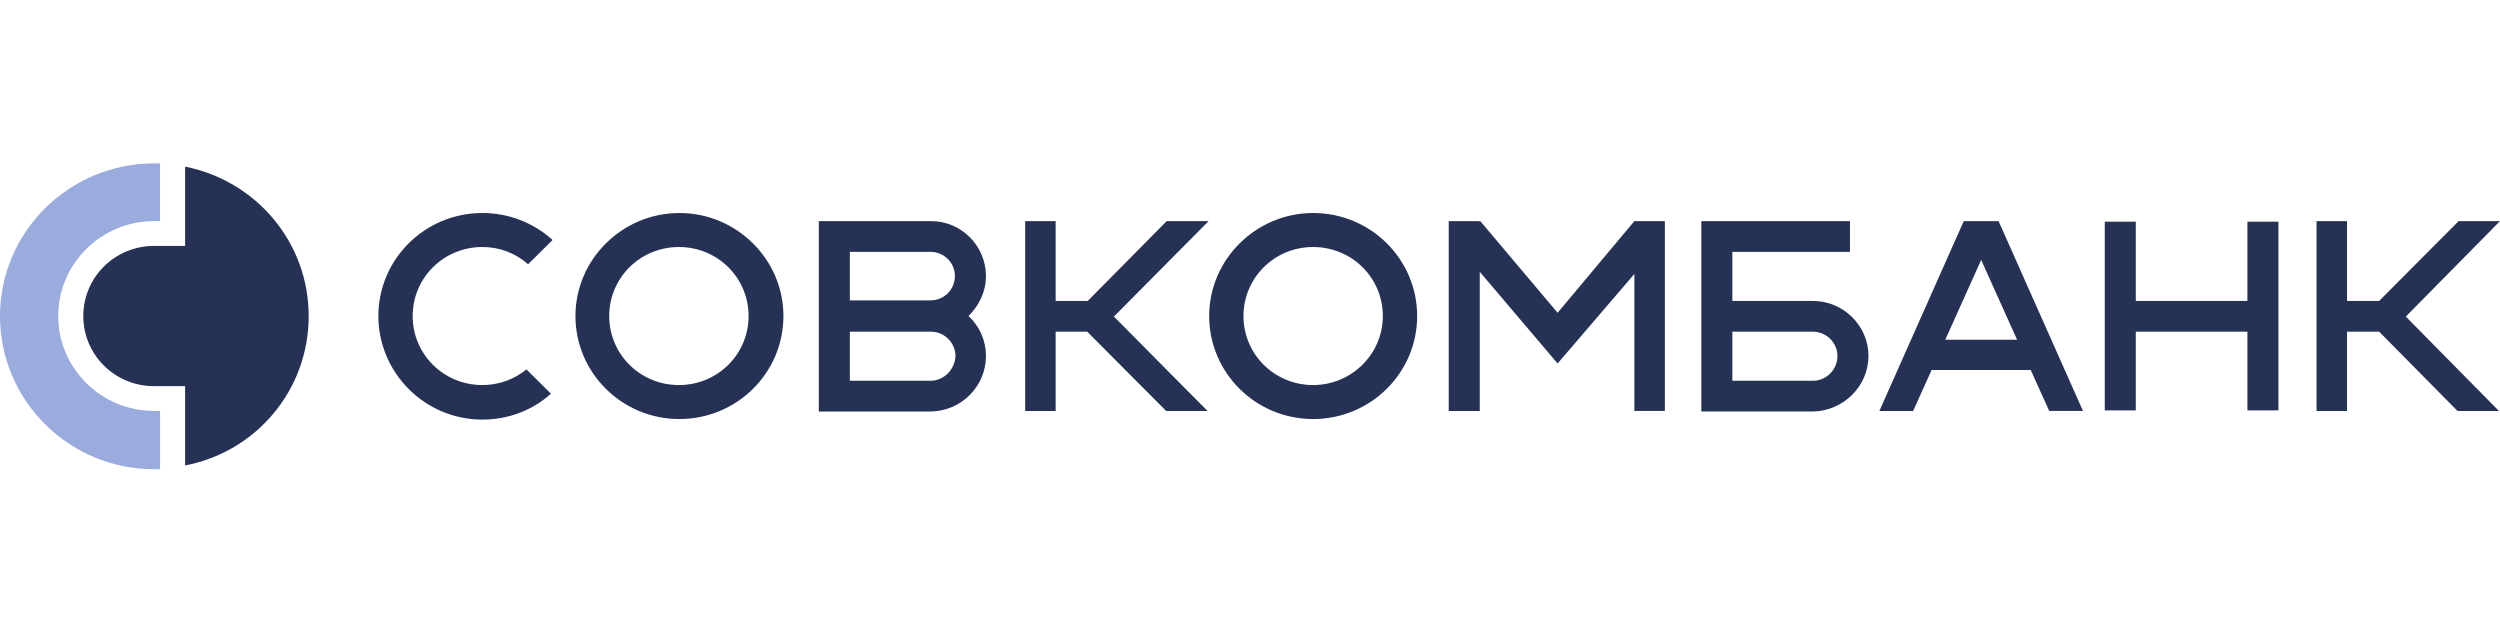
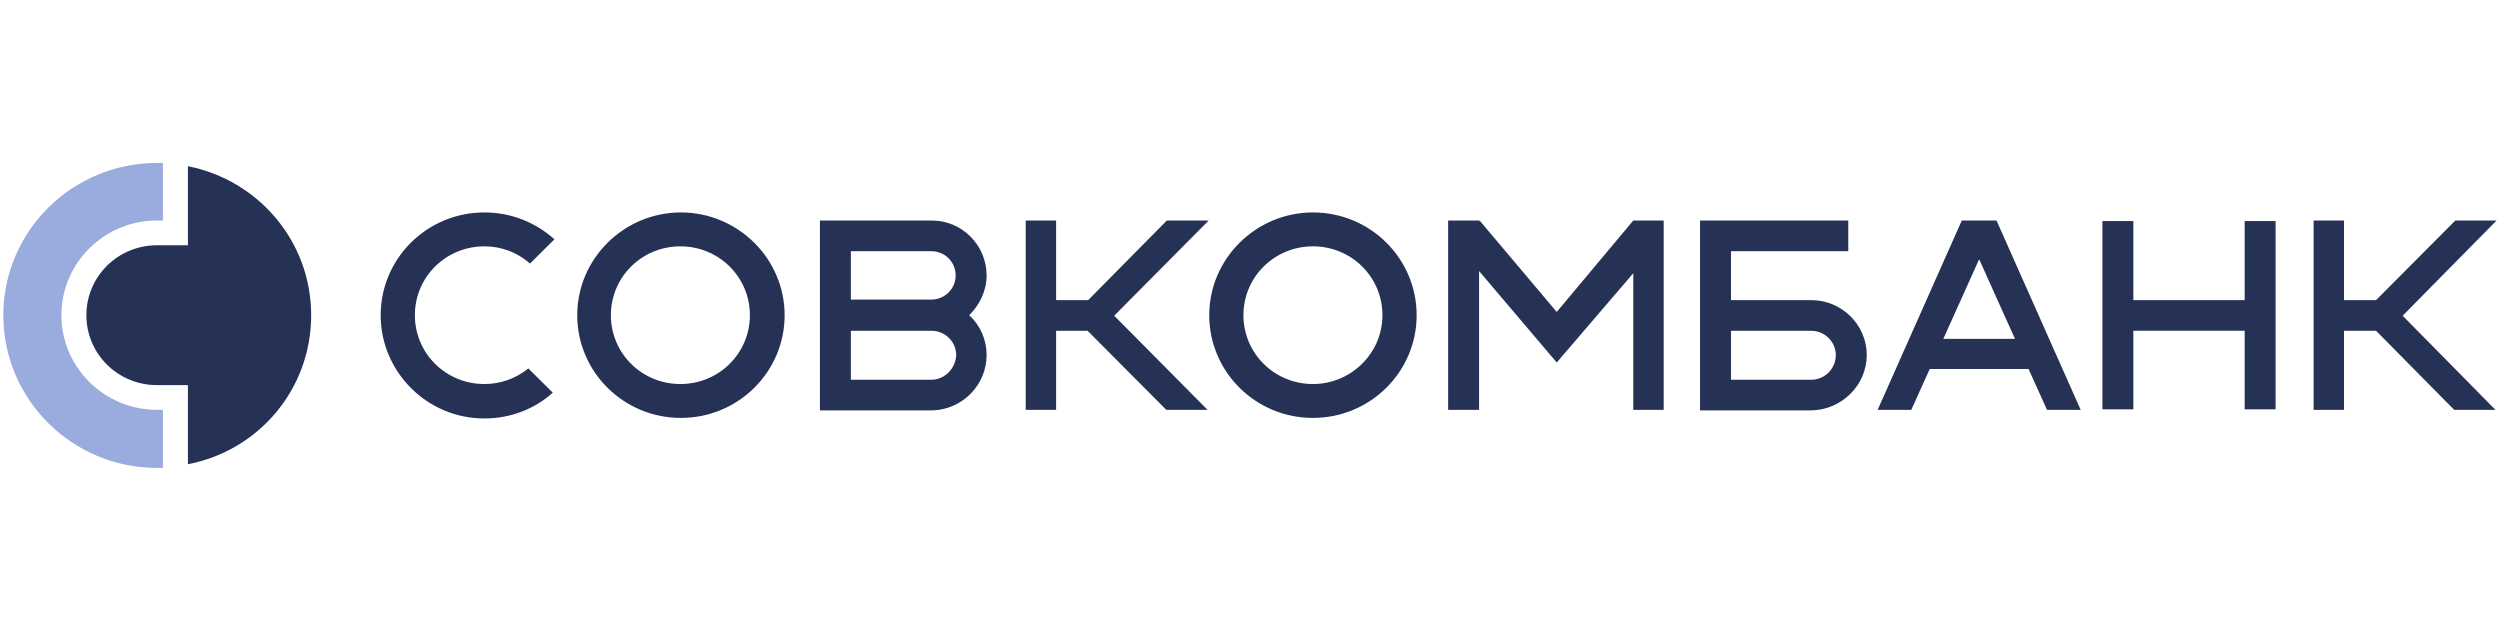
- <svg xmlns="http://www.w3.org/2000/svg" width="370" height="93" viewBox="0 0 370 93" fill="none">
-   <path d="M22.803 60.819C14.987 60.819 8.619 54.514 8.619 46.772C8.619 39.031 14.985 32.724 22.799 32.724H23.687V24.181H22.801C10.234 24.181 0 34.319 0 46.77C0 59.303 10.234 69.442 22.803 69.442H23.689V60.823H22.803V60.819Z" fill="#9AACDE" />
-   <path fill-rule="evenodd" clip-rule="evenodd" d="M27.395 36.397V24.663C37.871 26.737 45.685 35.838 45.685 46.772C45.685 57.791 37.867 66.887 27.395 68.885V57.151H22.801C17.001 57.151 12.328 52.52 12.328 46.776C12.328 41.029 17.001 36.397 22.803 36.397H27.395ZM71.389 56.988C73.765 56.995 76.068 56.178 77.914 54.674L81.54 58.27C78.882 60.661 75.337 62.099 71.389 62.099C62.848 62.099 55.999 55.153 55.999 46.772C55.999 38.392 62.848 31.526 71.389 31.526C75.226 31.515 78.93 32.939 81.783 35.518L78.157 39.107C76.286 37.454 73.879 36.546 71.389 36.557C65.666 36.557 61.075 41.105 61.075 46.772C61.075 52.44 65.667 56.988 71.389 56.988ZM230.527 46.293L241.887 32.724H246.399V60.821H241.887V40.546L230.527 53.795L219.005 40.226V60.824H214.411V32.724H219.005V32.884L219.084 32.724L230.527 46.293ZM100.556 62.019C109.016 62.019 115.947 55.233 115.947 46.772C115.947 38.392 109.016 31.526 100.556 31.526C92.096 31.526 85.168 38.392 85.168 46.772C85.168 55.153 92.017 62.019 100.556 62.019ZM100.477 36.557C106.199 36.557 110.79 41.105 110.79 46.772C110.79 52.44 106.199 56.988 100.477 56.988C94.755 56.988 90.163 52.44 90.163 46.772C90.163 41.105 94.755 36.557 100.477 36.557ZM194.348 62.019C202.808 62.019 209.738 55.233 209.738 46.772C209.738 38.392 202.887 31.526 194.348 31.526C185.888 31.526 178.958 38.392 178.958 46.772C178.958 55.153 185.806 62.019 194.348 62.019ZM194.348 36.557C200.07 36.557 204.661 41.105 204.661 46.772C204.661 52.44 199.987 56.988 194.348 56.988C188.626 56.988 184.034 52.44 184.034 46.772C184.034 41.105 188.626 36.557 194.348 36.557ZM172.671 32.724H178.878L164.857 46.852L178.715 60.824H172.592L160.907 49.087H156.236V60.824H151.724V32.724H156.236V44.538H160.99L172.671 32.724ZM363.88 32.724H370L356.06 46.852L369.839 60.824H363.715L352.114 49.087H347.359V60.824H342.847V32.724H347.359V44.538H352.114L363.88 32.724ZM308.282 60.821H303.283L300.547 54.757H285.88L283.142 60.824H278.147L290.635 32.724H295.79L308.282 60.821ZM293.214 38.471L287.897 50.285H298.533L293.214 38.471ZM143.343 46.772C144.986 48.291 145.922 50.434 145.922 52.679C145.922 57.148 142.296 60.824 137.782 60.904H121.186V32.724H137.782C142.264 32.717 145.907 36.361 145.922 40.865C145.922 43.179 144.873 45.258 143.343 46.772ZM137.703 37.276H125.777V44.455H137.703C139.717 44.455 141.327 42.86 141.327 40.865C141.327 38.867 139.717 37.276 137.703 37.276ZM125.777 56.352H137.703C139.719 56.352 141.329 54.674 141.408 52.683C141.408 51.735 141.013 50.845 140.37 50.187C139.714 49.519 138.799 49.09 137.782 49.09H125.777V56.352ZM332.615 44.538V32.804H337.208V60.74H332.615V49.083H316.098V60.74H311.506V32.804H316.098V44.538H332.615ZM268.314 44.538C272.827 44.538 276.534 48.207 276.534 52.679C276.534 57.148 272.829 60.824 268.312 60.9H251.796V32.724H273.794V37.273H256.389V44.538H268.314ZM256.391 56.352H268.316C270.331 56.352 271.942 54.674 271.942 52.683C271.942 50.765 270.331 49.09 268.316 49.09H256.391V56.352Z" fill="#253256" />
+ <svg xmlns="http://www.w3.org/2000/svg" width="371" height="93" viewBox="0 0 371 93" fill="none">
+   <path d="M23.295 60.818C15.479 60.818 9.111 54.513 9.111 46.771C9.111 39.03 15.477 32.723 23.292 32.723H24.18V24.18H23.293C10.726 24.18 0.492 34.319 0.492 46.769C0.492 59.302 10.726 69.441 23.295 69.441H24.181V60.822H23.295V60.818Z" fill="#9AACDE" />
+   <path fill-rule="evenodd" clip-rule="evenodd" d="M27.887 36.398V24.664C38.363 26.738 46.178 35.839 46.178 46.773C46.178 57.792 38.359 66.888 27.887 68.886V57.152H23.293C17.493 57.152 12.82 52.52 12.82 46.777C12.82 41.03 17.493 36.398 23.295 36.398H27.887ZM71.882 56.989C74.257 56.996 76.56 56.179 78.406 54.675L82.032 58.271C79.374 60.662 75.829 62.1 71.882 62.1C63.34 62.1 56.491 55.154 56.491 46.773C56.491 38.392 63.34 31.526 71.882 31.526C75.719 31.515 79.422 32.94 82.275 35.519L78.649 39.108C76.779 37.455 74.372 36.547 71.882 36.558C66.158 36.558 61.568 41.106 61.568 46.773C61.568 52.441 66.16 56.989 71.882 56.989ZM231.019 46.294L242.379 32.725H246.891V60.821H242.379V40.547L231.019 53.796L219.497 40.227V60.825H214.903V32.725H219.497V32.885L219.576 32.725L231.019 46.294ZM101.049 62.02C109.509 62.02 116.439 55.234 116.439 46.773C116.439 38.392 109.509 31.526 101.049 31.526C92.588 31.526 85.66 38.392 85.66 46.773C85.66 55.154 92.509 62.02 101.049 62.02ZM100.969 36.558C106.691 36.558 111.283 41.106 111.283 46.773C111.283 52.441 106.691 56.989 100.969 56.989C95.247 56.989 90.655 52.441 90.655 46.773C90.655 41.106 95.247 36.558 100.969 36.558ZM194.84 62.02C203.3 62.02 210.23 55.234 210.23 46.773C210.23 38.392 203.379 31.526 194.84 31.526C186.38 31.526 179.45 38.392 179.45 46.773C179.45 55.154 186.298 62.02 194.84 62.02ZM194.84 36.558C200.562 36.558 205.153 41.106 205.153 46.773C205.153 52.441 200.479 56.989 194.84 56.989C189.118 56.989 184.526 52.441 184.526 46.773C184.526 41.106 189.118 36.558 194.84 36.558ZM173.163 32.725H179.37L165.349 46.853L179.207 60.825H173.084L161.399 49.087H156.728V60.825H152.216V32.725H156.728V44.539H161.482L173.163 32.725ZM364.372 32.725H370.492L356.552 46.853L370.331 60.825H364.207L352.606 49.087H347.851V60.825H343.339V32.725H347.851V44.539H352.606L364.372 32.725ZM308.774 60.821H303.775L301.039 54.758H286.372L283.634 60.825H278.639L291.127 32.725H296.283L308.774 60.821ZM293.706 38.472L288.389 50.286H299.025L293.706 38.472ZM143.835 46.773C145.478 48.292 146.414 50.435 146.414 52.68C146.414 57.149 142.788 60.825 138.274 60.905H121.678V32.725H138.274C142.757 32.718 146.399 36.362 146.414 40.866C146.414 43.181 145.365 45.258 143.835 46.773ZM138.195 37.277H126.27V44.456H138.195C140.209 44.456 141.819 42.861 141.819 40.866C141.819 38.868 140.209 37.277 138.195 37.277ZM126.27 56.353H138.195C140.211 56.353 141.821 54.675 141.9 52.684C141.9 51.736 141.506 50.846 140.862 50.188C140.206 49.52 139.291 49.091 138.274 49.091H126.27V56.353ZM333.107 44.539V32.805H337.7V60.742H333.107V49.084H316.59V60.742H311.999V32.805H316.59V44.539H333.107ZM268.806 44.539C273.319 44.539 277.026 48.208 277.026 52.68C277.026 57.149 273.321 60.825 268.805 60.901H252.288V32.725H274.286V37.274H256.882V44.539H268.806ZM256.883 56.353H268.809C270.823 56.353 272.435 54.675 272.435 52.684C272.435 50.766 270.823 49.091 268.809 49.091H256.883V56.353Z" fill="#253256" />
</svg>
